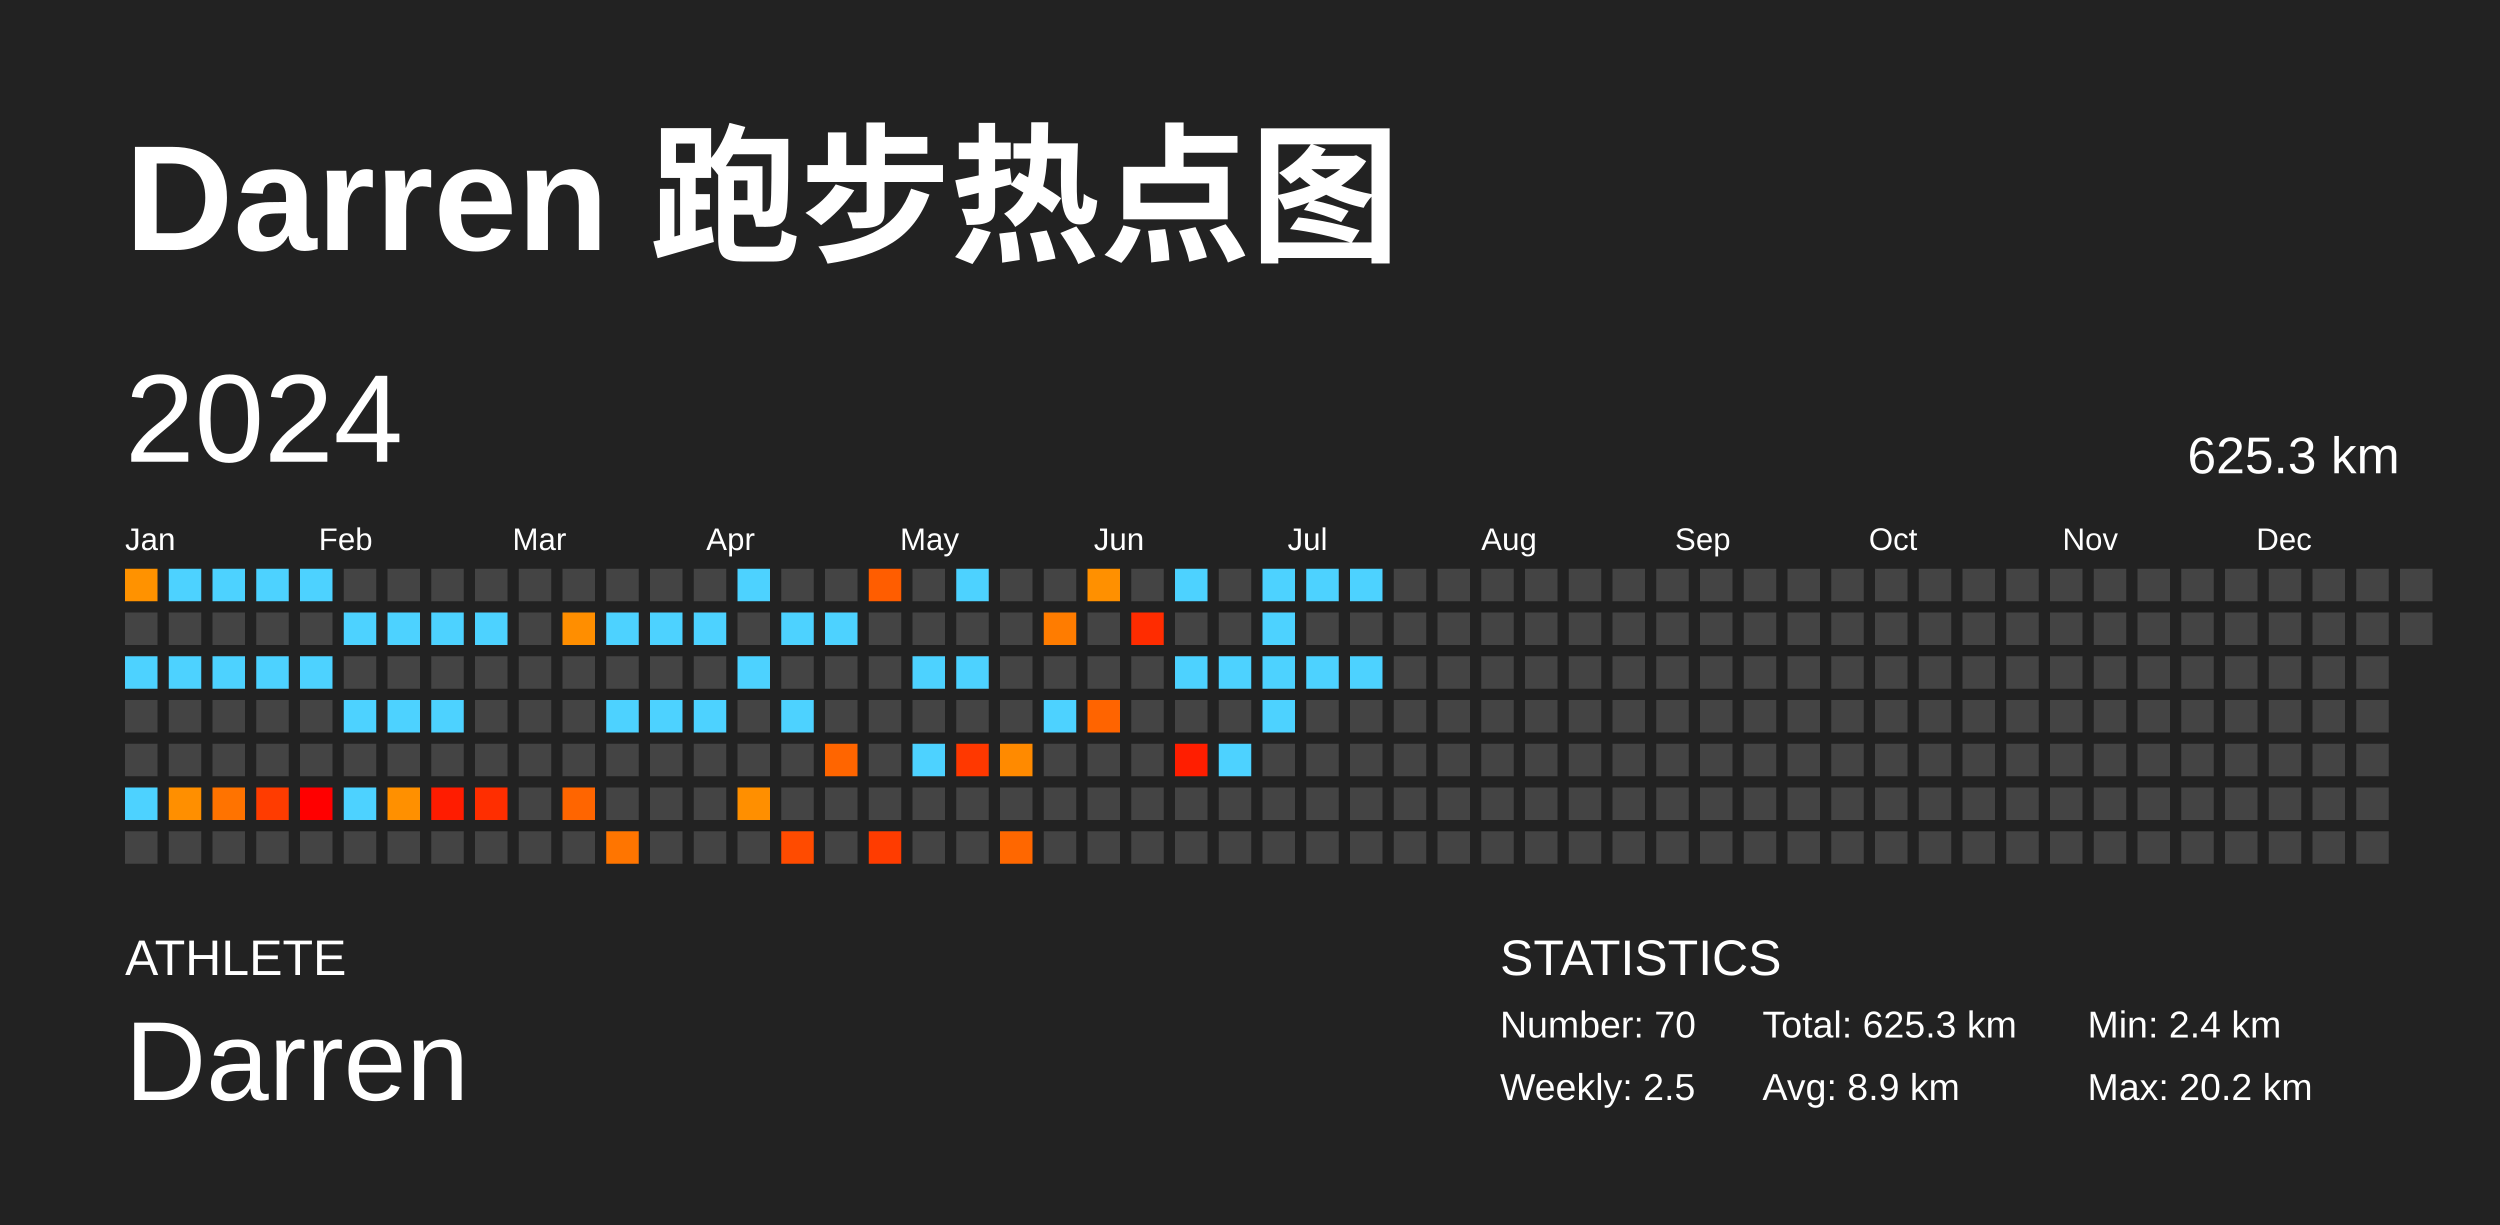
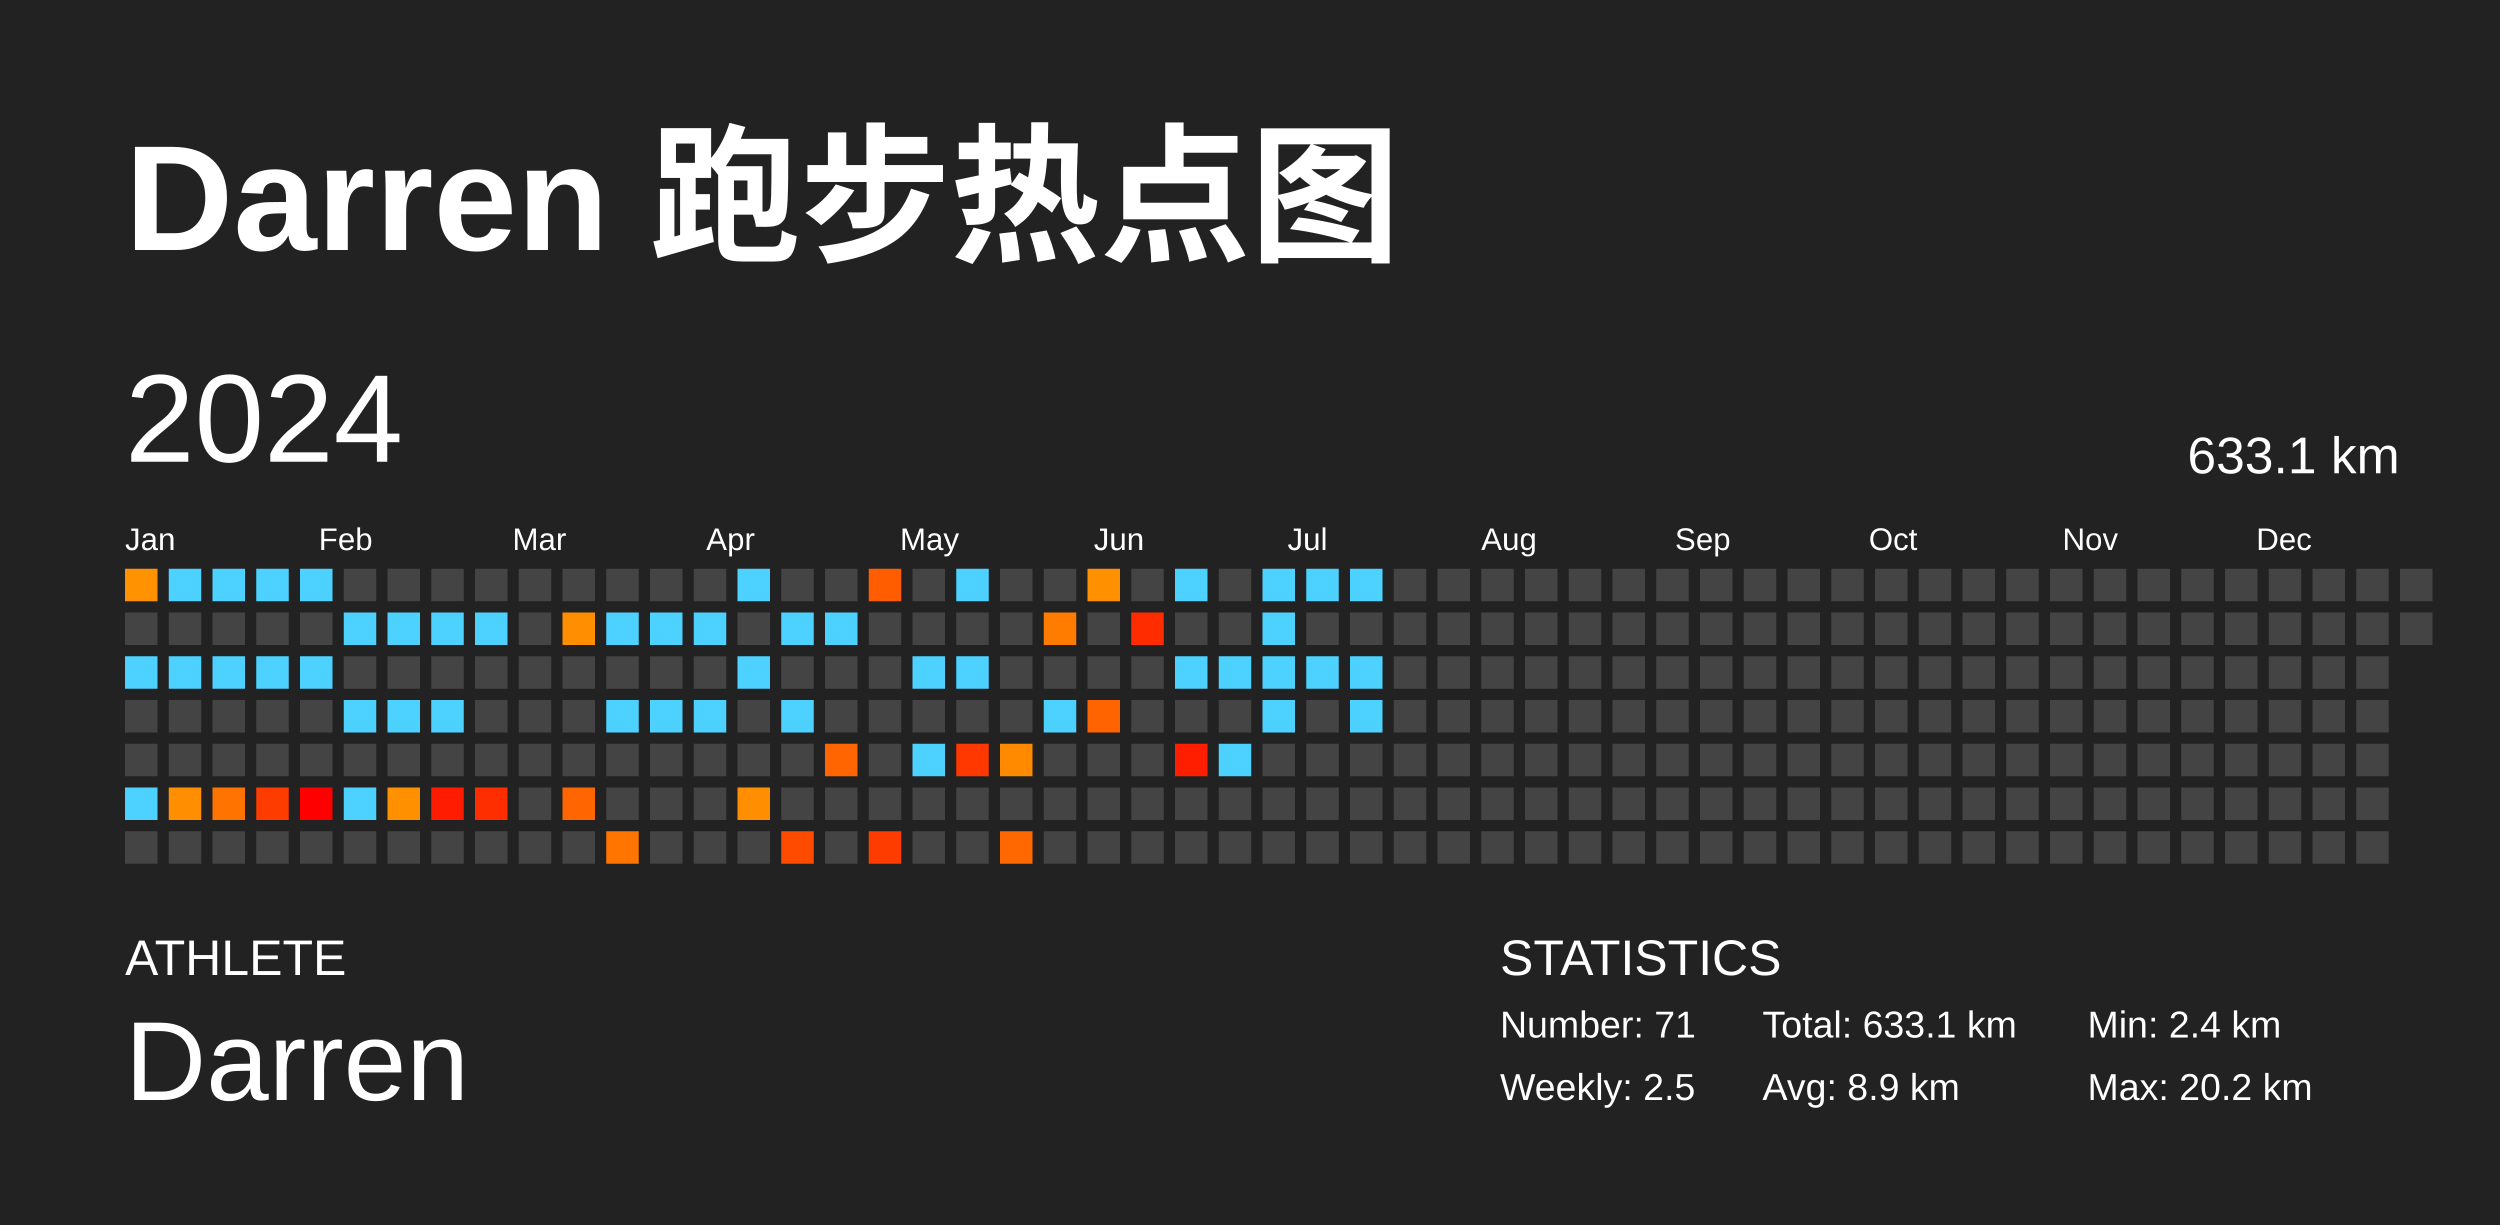
<svg xmlns="http://www.w3.org/2000/svg" baseProfile="full" height="98mm" version="1.1" viewBox="0,0,200,98" width="200mm">
  <defs />
  <rect fill="#222222" height="98" width="200" x="0" y="0" />
  <text fill="#FFFFFF" style="font-size:12px; font-family:Arial; font-weight:bold;" x="10" y="20">Darren 跑步热点图</text>
  <text fill="#FFFFFF" style="font-size:4px; font-family:Arial" x="10" y="78">ATHLETE</text>
  <text fill="#FFFFFF" style="font-size:9px; font-family:Arial" x="10" y="88">Darren</text>
  <text fill="#FFFFFF" style="font-size:4px; font-family:Arial" x="120" y="78">STATISTICS</text>
-   <text fill="#FFFFFF" style="font-size:3px; font-family:Arial" x="120" y="83">Number: 70</text>
+   <text fill="#FFFFFF" style="font-size:3px; font-family:Arial" x="120" y="83">Number: 71</text>
  <text fill="#FFFFFF" style="font-size:3px; font-family:Arial" x="120" y="88">Weekly: 2.5</text>
-   <text fill="#FFFFFF" style="font-size:3px; font-family:Arial" x="141" y="83">Total: 625.3 km</text>
+   <text fill="#FFFFFF" style="font-size:3px; font-family:Arial" x="141" y="83">Total: 633.1 km</text>
  <text fill="#FFFFFF" style="font-size:3px; font-family:Arial" x="141" y="88">Avg: 8.9 km</text>
  <text fill="#FFFFFF" style="font-size:3px; font-family:Arial" x="167" y="83">Min: 2.4 km</text>
  <text fill="#FFFFFF" style="font-size:3px; font-family:Arial" x="167" y="88">Max: 20.2 km</text>
  <text dominant-baseline="hanging" fill="#FFFFFF" style="font-size:10.0px; font-family:Arial;" x="10" y="30">2024</text>
-   <text dominant-baseline="hanging" fill="#FFFFFF" style="font-size:4.125px; font-family:Arial;" x="175" y="35">625.3 km</text>
+   <text dominant-baseline="hanging" fill="#FFFFFF" style="font-size:4.125px; font-family:Arial;" x="175" y="35">633.1 km</text>
  <text fill="#FFFFFF" style="font-size:2.5px; font-family:Arial" x="10.0" y="44">Jan</text>
  <text fill="#FFFFFF" style="font-size:2.5px; font-family:Arial" x="25.5" y="44">Feb</text>
  <text fill="#FFFFFF" style="font-size:2.5px; font-family:Arial" x="41.0" y="44">Mar</text>
  <text fill="#FFFFFF" style="font-size:2.5px; font-family:Arial" x="56.5" y="44">Apr</text>
  <text fill="#FFFFFF" style="font-size:2.5px; font-family:Arial" x="72.0" y="44">May</text>
  <text fill="#FFFFFF" style="font-size:2.5px; font-family:Arial" x="87.5" y="44">Jun</text>
  <text fill="#FFFFFF" style="font-size:2.5px; font-family:Arial" x="103.0" y="44">Jul</text>
  <text fill="#FFFFFF" style="font-size:2.5px; font-family:Arial" x="118.5" y="44">Aug</text>
  <text fill="#FFFFFF" style="font-size:2.5px; font-family:Arial" x="134.0" y="44">Sep</text>
  <text fill="#FFFFFF" style="font-size:2.5px; font-family:Arial" x="149.5" y="44">Oct</text>
  <text fill="#FFFFFF" style="font-size:2.5px; font-family:Arial" x="165.0" y="44">Nov</text>
  <text fill="#FFFFFF" style="font-size:2.5px; font-family:Arial" x="180.5" y="44">Dec</text>
  <rect fill="#ff9200" height="2.6" width="2.6" x="10.0" y="45.5" />
  <rect fill="#444444" height="2.6" width="2.6" x="10.0" y="49.0" />
  <rect fill="#4dd2ff" height="2.6" width="2.6" x="10.0" y="52.5" />
  <rect fill="#444444" height="2.6" width="2.6" x="10.0" y="56.0" />
  <rect fill="#444444" height="2.6" width="2.6" x="10.0" y="59.5" />
  <rect fill="#4dd2ff" height="2.6" width="2.6" x="10.0" y="63.0" />
  <rect fill="#444444" height="2.6" width="2.6" x="10.0" y="66.5" />
  <rect fill="#4dd2ff" height="2.6" width="2.6" x="13.5" y="45.5" />
  <rect fill="#444444" height="2.6" width="2.6" x="13.5" y="49.0" />
  <rect fill="#4dd2ff" height="2.6" width="2.6" x="13.5" y="52.5" />
  <rect fill="#444444" height="2.6" width="2.6" x="13.5" y="56.0" />
  <rect fill="#444444" height="2.6" width="2.6" x="13.5" y="59.5" />
  <rect fill="#ff8f00" height="2.6" width="2.6" x="13.5" y="63.0" />
  <rect fill="#444444" height="2.6" width="2.6" x="13.5" y="66.5" />
  <rect fill="#4dd2ff" height="2.6" width="2.6" x="17.0" y="45.5" />
  <rect fill="#444444" height="2.6" width="2.6" x="17.0" y="49.0" />
  <rect fill="#4dd2ff" height="2.6" width="2.6" x="17.0" y="52.5" />
  <rect fill="#444444" height="2.6" width="2.6" x="17.0" y="56.0" />
  <rect fill="#444444" height="2.6" width="2.6" x="17.0" y="59.5" />
  <rect fill="#ff7300" height="2.6" width="2.6" x="17.0" y="63.0" />
  <rect fill="#444444" height="2.6" width="2.6" x="17.0" y="66.5" />
  <rect fill="#4dd2ff" height="2.6" width="2.6" x="20.5" y="45.5" />
  <rect fill="#444444" height="2.6" width="2.6" x="20.5" y="49.0" />
  <rect fill="#4dd2ff" height="2.6" width="2.6" x="20.5" y="52.5" />
  <rect fill="#444444" height="2.6" width="2.6" x="20.5" y="56.0" />
  <rect fill="#444444" height="2.6" width="2.6" x="20.5" y="59.5" />
  <rect fill="#ff3c00" height="2.6" width="2.6" x="20.5" y="63.0" />
  <rect fill="#444444" height="2.6" width="2.6" x="20.5" y="66.5" />
  <rect fill="#4dd2ff" height="2.6" width="2.6" x="24.0" y="45.5" />
  <rect fill="#444444" height="2.6" width="2.6" x="24.0" y="49.0" />
  <rect fill="#4dd2ff" height="2.6" width="2.6" x="24.0" y="52.5" />
  <rect fill="#444444" height="2.6" width="2.6" x="24.0" y="56.0" />
  <rect fill="#444444" height="2.6" width="2.6" x="24.0" y="59.5" />
  <rect fill="red" height="2.6" width="2.6" x="24.0" y="63.0" />
  <rect fill="#444444" height="2.6" width="2.6" x="24.0" y="66.5" />
  <rect fill="#444444" height="2.6" width="2.6" x="27.5" y="45.5" />
  <rect fill="#4dd2ff" height="2.6" width="2.6" x="27.5" y="49.0" />
  <rect fill="#444444" height="2.6" width="2.6" x="27.5" y="52.5" />
  <rect fill="#4dd2ff" height="2.6" width="2.6" x="27.5" y="56.0" />
  <rect fill="#444444" height="2.6" width="2.6" x="27.5" y="59.5" />
  <rect fill="#4dd2ff" height="2.6" width="2.6" x="27.5" y="63.0" />
  <rect fill="#444444" height="2.6" width="2.6" x="27.5" y="66.5" />
  <rect fill="#444444" height="2.6" width="2.6" x="31.0" y="45.5" />
  <rect fill="#4dd2ff" height="2.6" width="2.6" x="31.0" y="49.0" />
  <rect fill="#444444" height="2.6" width="2.6" x="31.0" y="52.5" />
  <rect fill="#4dd2ff" height="2.6" width="2.6" x="31.0" y="56.0" />
  <rect fill="#444444" height="2.6" width="2.6" x="31.0" y="59.5" />
  <rect fill="#ff9000" height="2.6" width="2.6" x="31.0" y="63.0" />
  <rect fill="#444444" height="2.6" width="2.6" x="31.0" y="66.5" />
  <rect fill="#444444" height="2.6" width="2.6" x="34.5" y="45.5" />
  <rect fill="#4dd2ff" height="2.6" width="2.6" x="34.5" y="49.0" />
  <rect fill="#444444" height="2.6" width="2.6" x="34.5" y="52.5" />
  <rect fill="#4dd2ff" height="2.6" width="2.6" x="34.5" y="56.0" />
  <rect fill="#444444" height="2.6" width="2.6" x="34.5" y="59.5" />
  <rect fill="#ff1c00" height="2.6" width="2.6" x="34.5" y="63.0" />
  <rect fill="#444444" height="2.6" width="2.6" x="34.5" y="66.5" />
  <rect fill="#444444" height="2.6" width="2.6" x="38.0" y="45.5" />
  <rect fill="#4dd2ff" height="2.6" width="2.6" x="38.0" y="49.0" />
  <rect fill="#444444" height="2.6" width="2.6" x="38.0" y="52.5" />
  <rect fill="#444444" height="2.6" width="2.6" x="38.0" y="56.0" />
  <rect fill="#444444" height="2.6" width="2.6" x="38.0" y="59.5" />
  <rect fill="#ff2e00" height="2.6" width="2.6" x="38.0" y="63.0" />
  <rect fill="#444444" height="2.6" width="2.6" x="38.0" y="66.5" />
  <rect fill="#444444" height="2.6" width="2.6" x="41.5" y="45.5" />
  <rect fill="#444444" height="2.6" width="2.6" x="41.5" y="49.0" />
  <rect fill="#444444" height="2.6" width="2.6" x="41.5" y="52.5" />
  <rect fill="#444444" height="2.6" width="2.6" x="41.5" y="56.0" />
  <rect fill="#444444" height="2.6" width="2.6" x="41.5" y="59.5" />
  <rect fill="#444444" height="2.6" width="2.6" x="41.5" y="63.0" />
  <rect fill="#444444" height="2.6" width="2.6" x="41.5" y="66.5" />
  <rect fill="#444444" height="2.6" width="2.6" x="45.0" y="45.5" />
  <rect fill="#ff8e00" height="2.6" width="2.6" x="45.0" y="49.0" />
  <rect fill="#444444" height="2.6" width="2.6" x="45.0" y="52.5" />
  <rect fill="#444444" height="2.6" width="2.6" x="45.0" y="56.0" />
  <rect fill="#444444" height="2.6" width="2.6" x="45.0" y="59.5" />
  <rect fill="#ff6500" height="2.6" width="2.6" x="45.0" y="63.0" />
  <rect fill="#444444" height="2.6" width="2.6" x="45.0" y="66.5" />
  <rect fill="#444444" height="2.6" width="2.6" x="48.5" y="45.5" />
  <rect fill="#4dd2ff" height="2.6" width="2.6" x="48.5" y="49.0" />
  <rect fill="#444444" height="2.6" width="2.6" x="48.5" y="52.5" />
  <rect fill="#4dd2ff" height="2.6" width="2.6" x="48.5" y="56.0" />
  <rect fill="#444444" height="2.6" width="2.6" x="48.5" y="59.5" />
  <rect fill="#444444" height="2.6" width="2.6" x="48.5" y="63.0" />
  <rect fill="#ff7500" height="2.6" width="2.6" x="48.5" y="66.5" />
  <rect fill="#444444" height="2.6" width="2.6" x="52.0" y="45.5" />
  <rect fill="#4dd2ff" height="2.6" width="2.6" x="52.0" y="49.0" />
  <rect fill="#444444" height="2.6" width="2.6" x="52.0" y="52.5" />
  <rect fill="#4dd2ff" height="2.6" width="2.6" x="52.0" y="56.0" />
  <rect fill="#444444" height="2.6" width="2.6" x="52.0" y="59.5" />
  <rect fill="#444444" height="2.6" width="2.6" x="52.0" y="63.0" />
  <rect fill="#444444" height="2.6" width="2.6" x="52.0" y="66.5" />
  <rect fill="#444444" height="2.6" width="2.6" x="55.5" y="45.5" />
  <rect fill="#4dd2ff" height="2.6" width="2.6" x="55.5" y="49.0" />
  <rect fill="#444444" height="2.6" width="2.6" x="55.5" y="52.5" />
  <rect fill="#4dd2ff" height="2.6" width="2.6" x="55.5" y="56.0" />
  <rect fill="#444444" height="2.6" width="2.6" x="55.5" y="59.5" />
  <rect fill="#444444" height="2.6" width="2.6" x="55.5" y="63.0" />
  <rect fill="#444444" height="2.6" width="2.6" x="55.5" y="66.5" />
  <rect fill="#4dd2ff" height="2.6" width="2.6" x="59.0" y="45.5" />
  <rect fill="#444444" height="2.6" width="2.6" x="59.0" y="49.0" />
  <rect fill="#4dd2ff" height="2.6" width="2.6" x="59.0" y="52.5" />
  <rect fill="#444444" height="2.6" width="2.6" x="59.0" y="56.0" />
  <rect fill="#444444" height="2.6" width="2.6" x="59.0" y="59.5" />
  <rect fill="#ff8f00" height="2.6" width="2.6" x="59.0" y="63.0" />
  <rect fill="#444444" height="2.6" width="2.6" x="59.0" y="66.5" />
  <rect fill="#444444" height="2.6" width="2.6" x="62.5" y="45.5" />
  <rect fill="#4dd2ff" height="2.6" width="2.6" x="62.5" y="49.0" />
  <rect fill="#444444" height="2.6" width="2.6" x="62.5" y="52.5" />
  <rect fill="#4dd2ff" height="2.6" width="2.6" x="62.5" y="56.0" />
  <rect fill="#444444" height="2.6" width="2.6" x="62.5" y="59.5" />
  <rect fill="#444444" height="2.6" width="2.6" x="62.5" y="63.0" />
  <rect fill="#ff4b00" height="2.6" width="2.6" x="62.5" y="66.5" />
  <rect fill="#444444" height="2.6" width="2.6" x="66.0" y="45.5" />
  <rect fill="#4dd2ff" height="2.6" width="2.6" x="66.0" y="49.0" />
  <rect fill="#444444" height="2.6" width="2.6" x="66.0" y="52.5" />
  <rect fill="#444444" height="2.6" width="2.6" x="66.0" y="56.0" />
  <rect fill="#ff6500" height="2.6" width="2.6" x="66.0" y="59.5" />
  <rect fill="#444444" height="2.6" width="2.6" x="66.0" y="63.0" />
  <rect fill="#444444" height="2.6" width="2.6" x="66.0" y="66.5" />
  <rect fill="#ff5d00" height="2.6" width="2.6" x="69.5" y="45.5" />
  <rect fill="#444444" height="2.6" width="2.6" x="69.5" y="49.0" />
  <rect fill="#444444" height="2.6" width="2.6" x="69.5" y="52.5" />
  <rect fill="#444444" height="2.6" width="2.6" x="69.5" y="56.0" />
  <rect fill="#444444" height="2.6" width="2.6" x="69.5" y="59.5" />
  <rect fill="#444444" height="2.6" width="2.6" x="69.5" y="63.0" />
  <rect fill="#ff3c00" height="2.6" width="2.6" x="69.5" y="66.5" />
  <rect fill="#444444" height="2.6" width="2.6" x="73.0" y="45.5" />
  <rect fill="#444444" height="2.6" width="2.6" x="73.0" y="49.0" />
  <rect fill="#4dd2ff" height="2.6" width="2.6" x="73.0" y="52.5" />
  <rect fill="#444444" height="2.6" width="2.6" x="73.0" y="56.0" />
  <rect fill="#4dd2ff" height="2.6" width="2.6" x="73.0" y="59.5" />
  <rect fill="#444444" height="2.6" width="2.6" x="73.0" y="63.0" />
  <rect fill="#444444" height="2.6" width="2.6" x="73.0" y="66.5" />
  <rect fill="#4dd2ff" height="2.6" width="2.6" x="76.5" y="45.5" />
  <rect fill="#444444" height="2.6" width="2.6" x="76.5" y="49.0" />
  <rect fill="#4dd2ff" height="2.6" width="2.6" x="76.5" y="52.5" />
  <rect fill="#444444" height="2.6" width="2.6" x="76.5" y="56.0" />
  <rect fill="#ff3800" height="2.6" width="2.6" x="76.5" y="59.5" />
  <rect fill="#444444" height="2.6" width="2.6" x="76.5" y="63.0" />
  <rect fill="#444444" height="2.6" width="2.6" x="76.5" y="66.5" />
  <rect fill="#444444" height="2.6" width="2.6" x="80.0" y="45.5" />
  <rect fill="#444444" height="2.6" width="2.6" x="80.0" y="49.0" />
  <rect fill="#444444" height="2.6" width="2.6" x="80.0" y="52.5" />
  <rect fill="#444444" height="2.6" width="2.6" x="80.0" y="56.0" />
  <rect fill="#ff8a00" height="2.6" width="2.6" x="80.0" y="59.5" />
  <rect fill="#444444" height="2.6" width="2.6" x="80.0" y="63.0" />
  <rect fill="#ff6700" height="2.6" width="2.6" x="80.0" y="66.5" />
  <rect fill="#444444" height="2.6" width="2.6" x="83.5" y="45.5" />
  <rect fill="#ff7c00" height="2.6" width="2.6" x="83.5" y="49.0" />
  <rect fill="#444444" height="2.6" width="2.6" x="83.5" y="52.5" />
  <rect fill="#4dd2ff" height="2.6" width="2.6" x="83.5" y="56.0" />
  <rect fill="#444444" height="2.6" width="2.6" x="83.5" y="59.5" />
  <rect fill="#444444" height="2.6" width="2.6" x="83.5" y="63.0" />
  <rect fill="#444444" height="2.6" width="2.6" x="83.5" y="66.5" />
  <rect fill="#ff9000" height="2.6" width="2.6" x="87.0" y="45.5" />
  <rect fill="#444444" height="2.6" width="2.6" x="87.0" y="49.0" />
  <rect fill="#444444" height="2.6" width="2.6" x="87.0" y="52.5" />
  <rect fill="#ff6400" height="2.6" width="2.6" x="87.0" y="56.0" />
  <rect fill="#444444" height="2.6" width="2.6" x="87.0" y="59.5" />
  <rect fill="#444444" height="2.6" width="2.6" x="87.0" y="63.0" />
  <rect fill="#444444" height="2.6" width="2.6" x="87.0" y="66.5" />
  <rect fill="#444444" height="2.6" width="2.6" x="90.5" y="45.5" />
  <rect fill="#ff2c00" height="2.6" width="2.6" x="90.5" y="49.0" />
  <rect fill="#444444" height="2.6" width="2.6" x="90.5" y="52.5" />
  <rect fill="#444444" height="2.6" width="2.6" x="90.5" y="56.0" />
  <rect fill="#444444" height="2.6" width="2.6" x="90.5" y="59.5" />
  <rect fill="#444444" height="2.6" width="2.6" x="90.5" y="63.0" />
  <rect fill="#444444" height="2.6" width="2.6" x="90.5" y="66.5" />
  <rect fill="#4dd2ff" height="2.6" width="2.6" x="94.0" y="45.5" />
  <rect fill="#444444" height="2.6" width="2.6" x="94.0" y="49.0" />
  <rect fill="#4dd2ff" height="2.6" width="2.6" x="94.0" y="52.5" />
  <rect fill="#444444" height="2.6" width="2.6" x="94.0" y="56.0" />
  <rect fill="#ff1e00" height="2.6" width="2.6" x="94.0" y="59.5" />
  <rect fill="#444444" height="2.6" width="2.6" x="94.0" y="63.0" />
  <rect fill="#444444" height="2.6" width="2.6" x="94.0" y="66.5" />
  <rect fill="#444444" height="2.6" width="2.6" x="97.5" y="45.5" />
  <rect fill="#444444" height="2.6" width="2.6" x="97.5" y="49.0" />
  <rect fill="#4dd2ff" height="2.6" width="2.6" x="97.5" y="52.5" />
  <rect fill="#444444" height="2.6" width="2.6" x="97.5" y="56.0" />
  <rect fill="#4dd2ff" height="2.6" width="2.6" x="97.5" y="59.5" />
  <rect fill="#444444" height="2.6" width="2.6" x="97.5" y="63.0" />
  <rect fill="#444444" height="2.6" width="2.6" x="97.5" y="66.5" />
  <rect fill="#4dd2ff" height="2.6" width="2.6" x="101.0" y="45.5" />
  <rect fill="#4dd2ff" height="2.6" width="2.6" x="101.0" y="49.0" />
  <rect fill="#4dd2ff" height="2.6" width="2.6" x="101.0" y="52.5" />
  <rect fill="#4dd2ff" height="2.6" width="2.6" x="101.0" y="56.0" />
  <rect fill="#444444" height="2.6" width="2.6" x="101.0" y="59.5" />
  <rect fill="#444444" height="2.6" width="2.6" x="101.0" y="63.0" />
  <rect fill="#444444" height="2.6" width="2.6" x="101.0" y="66.5" />
  <rect fill="#4dd2ff" height="2.6" width="2.6" x="104.5" y="45.5" />
  <rect fill="#444444" height="2.6" width="2.6" x="104.5" y="49.0" />
  <rect fill="#4dd2ff" height="2.6" width="2.6" x="104.5" y="52.5" />
  <rect fill="#444444" height="2.6" width="2.6" x="104.5" y="56.0" />
  <rect fill="#444444" height="2.6" width="2.6" x="104.5" y="59.5" />
  <rect fill="#444444" height="2.6" width="2.6" x="104.5" y="63.0" />
  <rect fill="#444444" height="2.6" width="2.6" x="104.5" y="66.5" />
  <rect fill="#4dd2ff" height="2.6" width="2.6" x="108.0" y="45.5" />
  <rect fill="#444444" height="2.6" width="2.6" x="108.0" y="49.0" />
  <rect fill="#4dd2ff" height="2.6" width="2.6" x="108.0" y="52.5" />
-   <rect fill="#444444" height="2.6" width="2.6" x="108.0" y="56.0" />
+   <rect fill="#4dd2ff" height="2.6" width="2.6" x="108.0" y="56.0" />
  <rect fill="#444444" height="2.6" width="2.6" x="108.0" y="59.5" />
  <rect fill="#444444" height="2.6" width="2.6" x="108.0" y="63.0" />
  <rect fill="#444444" height="2.6" width="2.6" x="108.0" y="66.5" />
  <rect fill="#444444" height="2.6" width="2.6" x="111.5" y="45.5" />
  <rect fill="#444444" height="2.6" width="2.6" x="111.5" y="49.0" />
  <rect fill="#444444" height="2.6" width="2.6" x="111.5" y="52.5" />
  <rect fill="#444444" height="2.6" width="2.6" x="111.5" y="56.0" />
  <rect fill="#444444" height="2.6" width="2.6" x="111.5" y="59.5" />
  <rect fill="#444444" height="2.6" width="2.6" x="111.5" y="63.0" />
  <rect fill="#444444" height="2.6" width="2.6" x="111.5" y="66.5" />
  <rect fill="#444444" height="2.6" width="2.6" x="115.0" y="45.5" />
  <rect fill="#444444" height="2.6" width="2.6" x="115.0" y="49.0" />
  <rect fill="#444444" height="2.6" width="2.6" x="115.0" y="52.5" />
  <rect fill="#444444" height="2.6" width="2.6" x="115.0" y="56.0" />
  <rect fill="#444444" height="2.6" width="2.6" x="115.0" y="59.5" />
  <rect fill="#444444" height="2.6" width="2.6" x="115.0" y="63.0" />
  <rect fill="#444444" height="2.6" width="2.6" x="115.0" y="66.5" />
  <rect fill="#444444" height="2.6" width="2.6" x="118.5" y="45.5" />
  <rect fill="#444444" height="2.6" width="2.6" x="118.5" y="49.0" />
  <rect fill="#444444" height="2.6" width="2.6" x="118.5" y="52.5" />
  <rect fill="#444444" height="2.6" width="2.6" x="118.5" y="56.0" />
  <rect fill="#444444" height="2.6" width="2.6" x="118.5" y="59.5" />
  <rect fill="#444444" height="2.6" width="2.6" x="118.5" y="63.0" />
  <rect fill="#444444" height="2.6" width="2.6" x="118.5" y="66.5" />
  <rect fill="#444444" height="2.6" width="2.6" x="122.0" y="45.5" />
  <rect fill="#444444" height="2.6" width="2.6" x="122.0" y="49.0" />
  <rect fill="#444444" height="2.6" width="2.6" x="122.0" y="52.5" />
  <rect fill="#444444" height="2.6" width="2.6" x="122.0" y="56.0" />
  <rect fill="#444444" height="2.6" width="2.6" x="122.0" y="59.5" />
  <rect fill="#444444" height="2.6" width="2.6" x="122.0" y="63.0" />
  <rect fill="#444444" height="2.6" width="2.6" x="122.0" y="66.5" />
  <rect fill="#444444" height="2.6" width="2.6" x="125.5" y="45.5" />
  <rect fill="#444444" height="2.6" width="2.6" x="125.5" y="49.0" />
  <rect fill="#444444" height="2.6" width="2.6" x="125.5" y="52.5" />
  <rect fill="#444444" height="2.6" width="2.6" x="125.5" y="56.0" />
  <rect fill="#444444" height="2.6" width="2.6" x="125.5" y="59.5" />
  <rect fill="#444444" height="2.6" width="2.6" x="125.5" y="63.0" />
  <rect fill="#444444" height="2.6" width="2.6" x="125.5" y="66.5" />
  <rect fill="#444444" height="2.6" width="2.6" x="129.0" y="45.5" />
  <rect fill="#444444" height="2.6" width="2.6" x="129.0" y="49.0" />
  <rect fill="#444444" height="2.6" width="2.6" x="129.0" y="52.5" />
  <rect fill="#444444" height="2.6" width="2.6" x="129.0" y="56.0" />
  <rect fill="#444444" height="2.6" width="2.6" x="129.0" y="59.5" />
  <rect fill="#444444" height="2.6" width="2.6" x="129.0" y="63.0" />
  <rect fill="#444444" height="2.6" width="2.6" x="129.0" y="66.5" />
  <rect fill="#444444" height="2.6" width="2.6" x="132.5" y="45.5" />
  <rect fill="#444444" height="2.6" width="2.6" x="132.5" y="49.0" />
  <rect fill="#444444" height="2.6" width="2.6" x="132.5" y="52.5" />
  <rect fill="#444444" height="2.6" width="2.6" x="132.5" y="56.0" />
  <rect fill="#444444" height="2.6" width="2.6" x="132.5" y="59.5" />
  <rect fill="#444444" height="2.6" width="2.6" x="132.5" y="63.0" />
  <rect fill="#444444" height="2.6" width="2.6" x="132.5" y="66.5" />
  <rect fill="#444444" height="2.6" width="2.6" x="136.0" y="45.5" />
  <rect fill="#444444" height="2.6" width="2.6" x="136.0" y="49.0" />
  <rect fill="#444444" height="2.6" width="2.6" x="136.0" y="52.5" />
  <rect fill="#444444" height="2.6" width="2.6" x="136.0" y="56.0" />
  <rect fill="#444444" height="2.6" width="2.6" x="136.0" y="59.5" />
  <rect fill="#444444" height="2.6" width="2.6" x="136.0" y="63.0" />
  <rect fill="#444444" height="2.6" width="2.6" x="136.0" y="66.5" />
  <rect fill="#444444" height="2.6" width="2.6" x="139.5" y="45.5" />
  <rect fill="#444444" height="2.6" width="2.6" x="139.5" y="49.0" />
  <rect fill="#444444" height="2.6" width="2.6" x="139.5" y="52.5" />
  <rect fill="#444444" height="2.6" width="2.6" x="139.5" y="56.0" />
  <rect fill="#444444" height="2.6" width="2.6" x="139.5" y="59.5" />
  <rect fill="#444444" height="2.6" width="2.6" x="139.5" y="63.0" />
  <rect fill="#444444" height="2.6" width="2.6" x="139.5" y="66.5" />
  <rect fill="#444444" height="2.6" width="2.6" x="143.0" y="45.5" />
  <rect fill="#444444" height="2.6" width="2.6" x="143.0" y="49.0" />
  <rect fill="#444444" height="2.6" width="2.6" x="143.0" y="52.5" />
  <rect fill="#444444" height="2.6" width="2.6" x="143.0" y="56.0" />
  <rect fill="#444444" height="2.6" width="2.6" x="143.0" y="59.5" />
  <rect fill="#444444" height="2.6" width="2.6" x="143.0" y="63.0" />
  <rect fill="#444444" height="2.6" width="2.6" x="143.0" y="66.5" />
  <rect fill="#444444" height="2.6" width="2.6" x="146.5" y="45.5" />
  <rect fill="#444444" height="2.6" width="2.6" x="146.5" y="49.0" />
  <rect fill="#444444" height="2.6" width="2.6" x="146.5" y="52.5" />
  <rect fill="#444444" height="2.6" width="2.6" x="146.5" y="56.0" />
  <rect fill="#444444" height="2.6" width="2.6" x="146.5" y="59.5" />
  <rect fill="#444444" height="2.6" width="2.6" x="146.5" y="63.0" />
  <rect fill="#444444" height="2.6" width="2.6" x="146.5" y="66.5" />
  <rect fill="#444444" height="2.6" width="2.6" x="150.0" y="45.5" />
  <rect fill="#444444" height="2.6" width="2.6" x="150.0" y="49.0" />
  <rect fill="#444444" height="2.6" width="2.6" x="150.0" y="52.5" />
  <rect fill="#444444" height="2.6" width="2.6" x="150.0" y="56.0" />
  <rect fill="#444444" height="2.6" width="2.6" x="150.0" y="59.5" />
  <rect fill="#444444" height="2.6" width="2.6" x="150.0" y="63.0" />
  <rect fill="#444444" height="2.6" width="2.6" x="150.0" y="66.5" />
  <rect fill="#444444" height="2.6" width="2.6" x="153.5" y="45.5" />
  <rect fill="#444444" height="2.6" width="2.6" x="153.5" y="49.0" />
  <rect fill="#444444" height="2.6" width="2.6" x="153.5" y="52.5" />
  <rect fill="#444444" height="2.6" width="2.6" x="153.5" y="56.0" />
  <rect fill="#444444" height="2.6" width="2.6" x="153.5" y="59.5" />
  <rect fill="#444444" height="2.6" width="2.6" x="153.5" y="63.0" />
  <rect fill="#444444" height="2.6" width="2.6" x="153.5" y="66.5" />
  <rect fill="#444444" height="2.6" width="2.6" x="157.0" y="45.5" />
  <rect fill="#444444" height="2.6" width="2.6" x="157.0" y="49.0" />
  <rect fill="#444444" height="2.6" width="2.6" x="157.0" y="52.5" />
  <rect fill="#444444" height="2.6" width="2.6" x="157.0" y="56.0" />
  <rect fill="#444444" height="2.6" width="2.6" x="157.0" y="59.5" />
  <rect fill="#444444" height="2.6" width="2.6" x="157.0" y="63.0" />
  <rect fill="#444444" height="2.6" width="2.6" x="157.0" y="66.5" />
  <rect fill="#444444" height="2.6" width="2.6" x="160.5" y="45.5" />
  <rect fill="#444444" height="2.6" width="2.6" x="160.5" y="49.0" />
  <rect fill="#444444" height="2.6" width="2.6" x="160.5" y="52.5" />
  <rect fill="#444444" height="2.6" width="2.6" x="160.5" y="56.0" />
  <rect fill="#444444" height="2.6" width="2.6" x="160.5" y="59.5" />
  <rect fill="#444444" height="2.6" width="2.6" x="160.5" y="63.0" />
  <rect fill="#444444" height="2.6" width="2.6" x="160.5" y="66.5" />
  <rect fill="#444444" height="2.6" width="2.6" x="164.0" y="45.5" />
  <rect fill="#444444" height="2.6" width="2.6" x="164.0" y="49.0" />
  <rect fill="#444444" height="2.6" width="2.6" x="164.0" y="52.5" />
  <rect fill="#444444" height="2.6" width="2.6" x="164.0" y="56.0" />
  <rect fill="#444444" height="2.6" width="2.6" x="164.0" y="59.5" />
  <rect fill="#444444" height="2.6" width="2.6" x="164.0" y="63.0" />
  <rect fill="#444444" height="2.6" width="2.6" x="164.0" y="66.5" />
  <rect fill="#444444" height="2.6" width="2.6" x="167.5" y="45.5" />
  <rect fill="#444444" height="2.6" width="2.6" x="167.5" y="49.0" />
  <rect fill="#444444" height="2.6" width="2.6" x="167.5" y="52.5" />
  <rect fill="#444444" height="2.6" width="2.6" x="167.5" y="56.0" />
  <rect fill="#444444" height="2.6" width="2.6" x="167.5" y="59.5" />
  <rect fill="#444444" height="2.6" width="2.6" x="167.5" y="63.0" />
  <rect fill="#444444" height="2.6" width="2.6" x="167.5" y="66.5" />
  <rect fill="#444444" height="2.6" width="2.6" x="171.0" y="45.5" />
  <rect fill="#444444" height="2.6" width="2.6" x="171.0" y="49.0" />
  <rect fill="#444444" height="2.6" width="2.6" x="171.0" y="52.5" />
  <rect fill="#444444" height="2.6" width="2.6" x="171.0" y="56.0" />
  <rect fill="#444444" height="2.6" width="2.6" x="171.0" y="59.5" />
  <rect fill="#444444" height="2.6" width="2.6" x="171.0" y="63.0" />
  <rect fill="#444444" height="2.6" width="2.6" x="171.0" y="66.5" />
  <rect fill="#444444" height="2.6" width="2.6" x="174.5" y="45.5" />
  <rect fill="#444444" height="2.6" width="2.6" x="174.5" y="49.0" />
  <rect fill="#444444" height="2.6" width="2.6" x="174.5" y="52.5" />
  <rect fill="#444444" height="2.6" width="2.6" x="174.5" y="56.0" />
  <rect fill="#444444" height="2.6" width="2.6" x="174.5" y="59.5" />
  <rect fill="#444444" height="2.6" width="2.6" x="174.5" y="63.0" />
  <rect fill="#444444" height="2.6" width="2.6" x="174.5" y="66.5" />
  <rect fill="#444444" height="2.6" width="2.6" x="178.0" y="45.5" />
  <rect fill="#444444" height="2.6" width="2.6" x="178.0" y="49.0" />
  <rect fill="#444444" height="2.6" width="2.6" x="178.0" y="52.5" />
  <rect fill="#444444" height="2.6" width="2.6" x="178.0" y="56.0" />
  <rect fill="#444444" height="2.6" width="2.6" x="178.0" y="59.5" />
  <rect fill="#444444" height="2.6" width="2.6" x="178.0" y="63.0" />
  <rect fill="#444444" height="2.6" width="2.6" x="178.0" y="66.5" />
  <rect fill="#444444" height="2.6" width="2.6" x="181.5" y="45.5" />
  <rect fill="#444444" height="2.6" width="2.6" x="181.5" y="49.0" />
  <rect fill="#444444" height="2.6" width="2.6" x="181.5" y="52.5" />
  <rect fill="#444444" height="2.6" width="2.6" x="181.5" y="56.0" />
  <rect fill="#444444" height="2.6" width="2.6" x="181.5" y="59.5" />
  <rect fill="#444444" height="2.6" width="2.6" x="181.5" y="63.0" />
  <rect fill="#444444" height="2.6" width="2.6" x="181.5" y="66.5" />
  <rect fill="#444444" height="2.6" width="2.6" x="185.0" y="45.5" />
  <rect fill="#444444" height="2.6" width="2.6" x="185.0" y="49.0" />
  <rect fill="#444444" height="2.6" width="2.6" x="185.0" y="52.5" />
  <rect fill="#444444" height="2.6" width="2.6" x="185.0" y="56.0" />
  <rect fill="#444444" height="2.6" width="2.6" x="185.0" y="59.5" />
  <rect fill="#444444" height="2.6" width="2.6" x="185.0" y="63.0" />
  <rect fill="#444444" height="2.6" width="2.6" x="185.0" y="66.5" />
  <rect fill="#444444" height="2.6" width="2.6" x="188.5" y="45.5" />
  <rect fill="#444444" height="2.6" width="2.6" x="188.5" y="49.0" />
  <rect fill="#444444" height="2.6" width="2.6" x="188.5" y="52.5" />
  <rect fill="#444444" height="2.6" width="2.6" x="188.5" y="56.0" />
  <rect fill="#444444" height="2.6" width="2.6" x="188.5" y="59.5" />
  <rect fill="#444444" height="2.6" width="2.6" x="188.5" y="63.0" />
  <rect fill="#444444" height="2.6" width="2.6" x="188.5" y="66.5" />
  <rect fill="#444444" height="2.6" width="2.6" x="192.0" y="45.5" />
  <rect fill="#444444" height="2.6" width="2.6" x="192.0" y="49.0" />
</svg>
